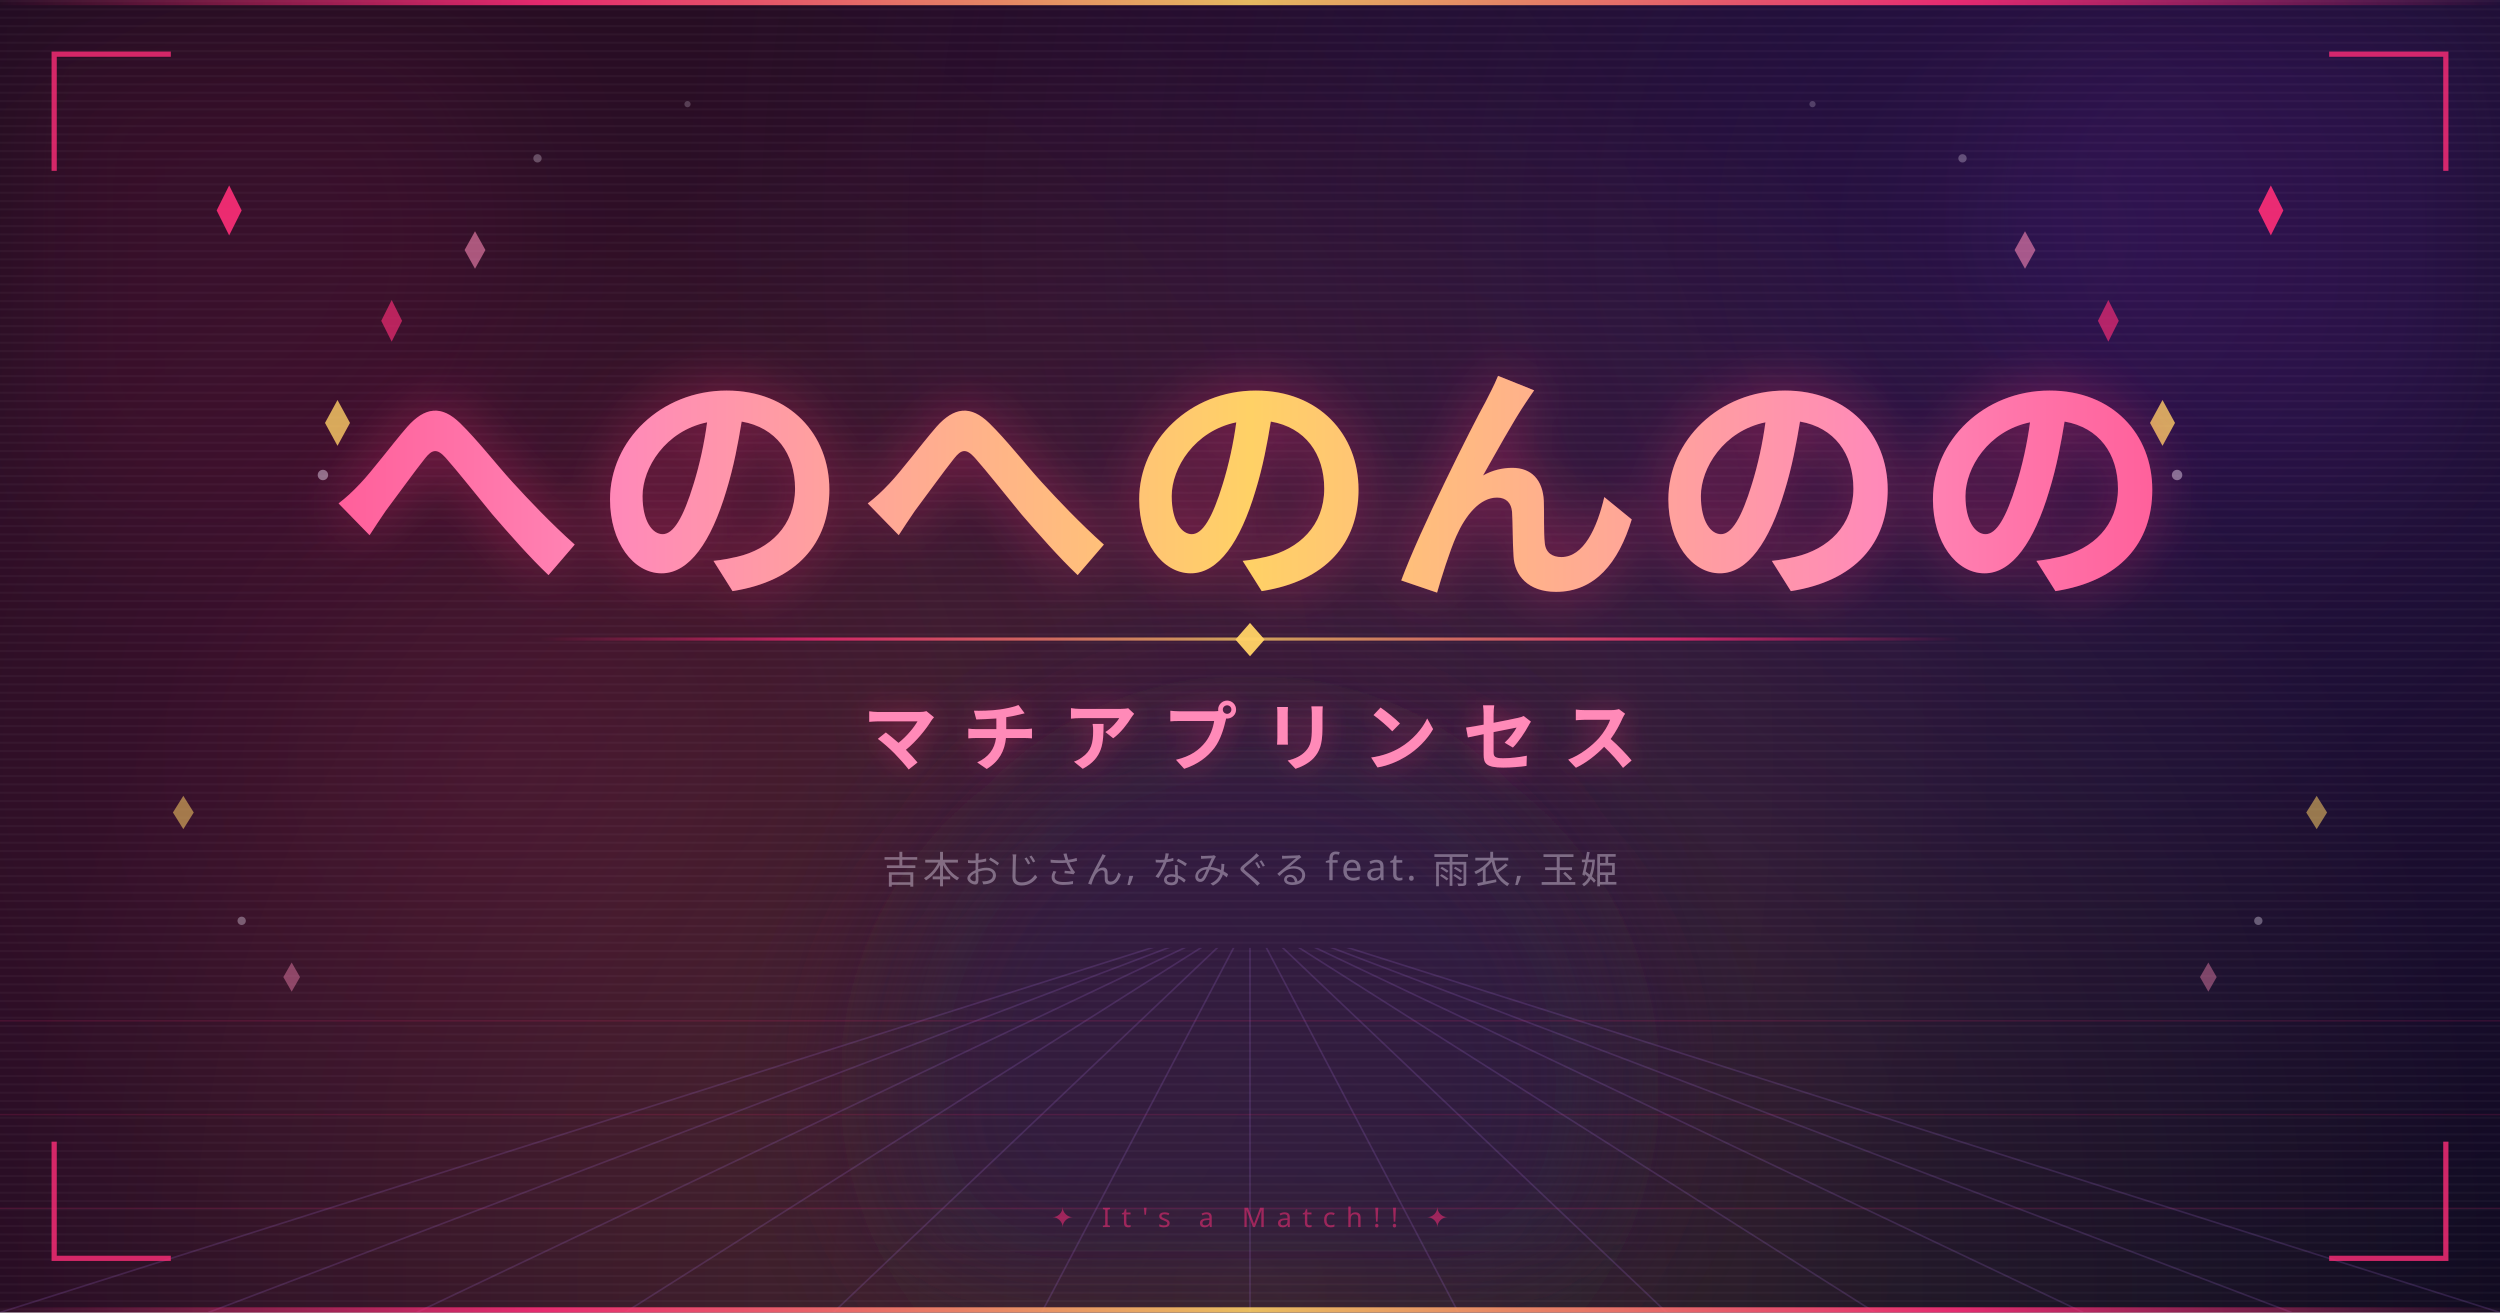
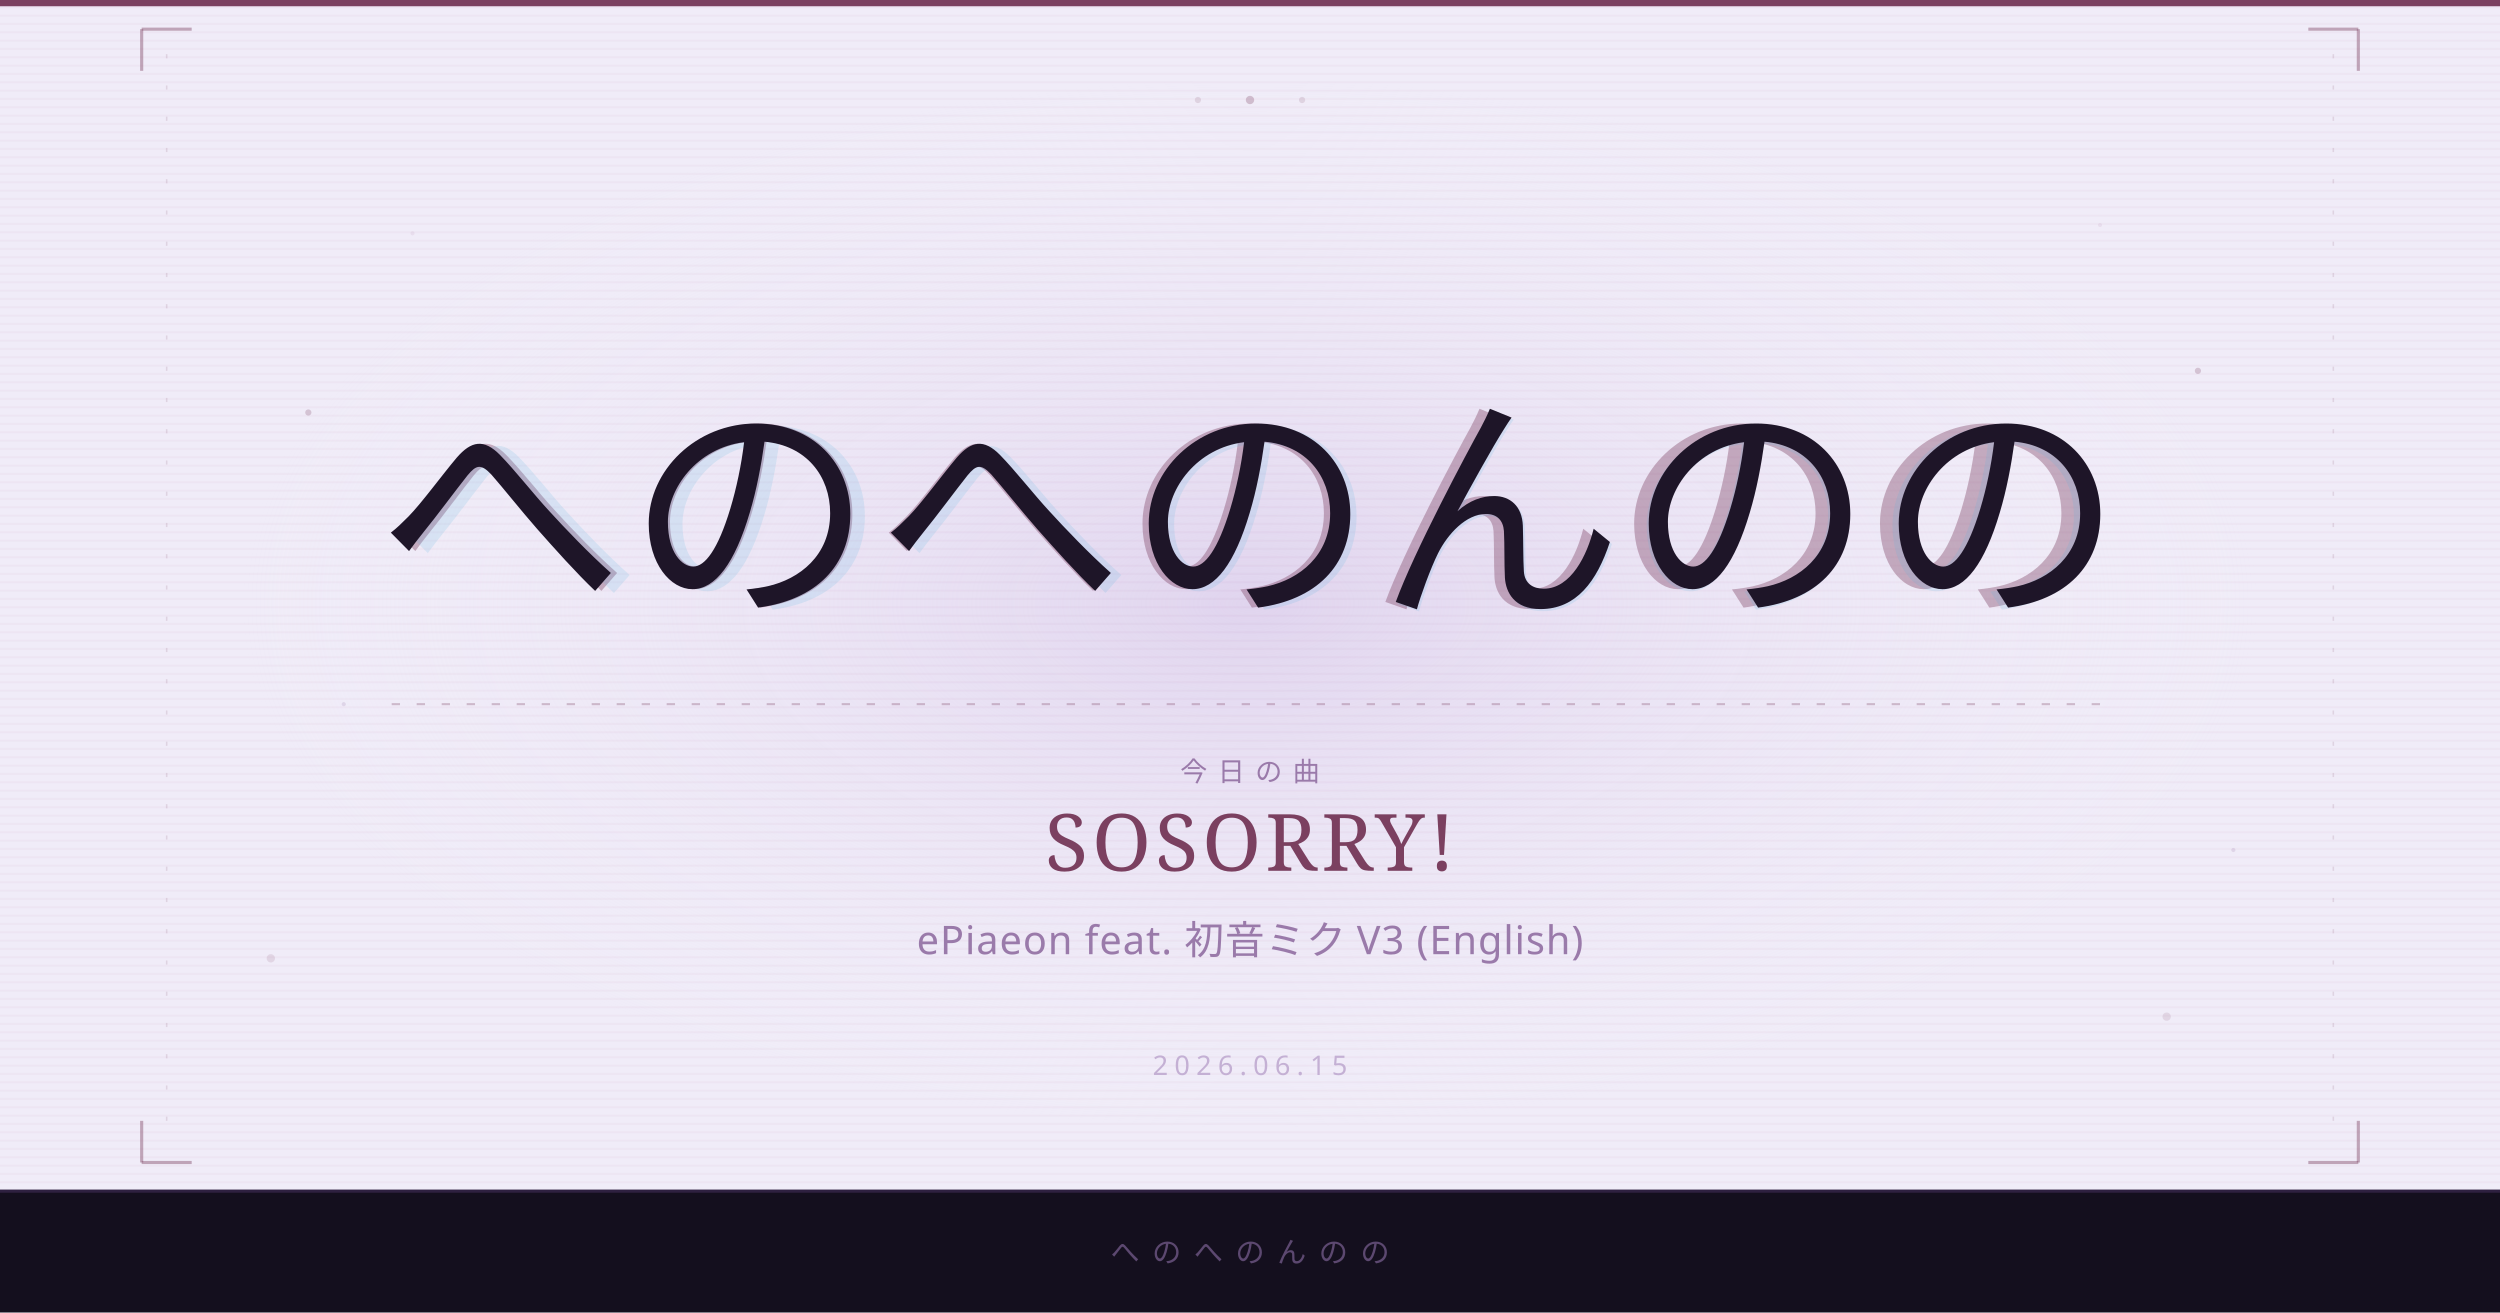
<svg xmlns="http://www.w3.org/2000/svg" width="1200" height="630" viewBox="0 0 1200 630">
  <defs>
-     <radialGradient id="rg1" gradientUnits="userSpaceOnUse" cx="240" cy="365" r="720">
-       <stop offset="0%" stop-color="#ff2d78" stop-opacity="0.22" />
-       <stop offset="100%" stop-color="#ff2d78" stop-opacity="0" />
+     <pattern id="scan" x="0" y="0" width="1200" height="4" patternUnits="userSpaceOnUse">
+       <rect x="0" y="3" width="1200" height="1" fill="#9a648c" opacity="0.045" />
+     </pattern>
+     <radialGradient id="centerGlow" cx="50%" cy="46%" r="40%">
+       <stop offset="0%" stop-color="#e0d4ee" />
+       <stop offset="100%" stop-color="#f0ecf8" stop-opacity="0" />
    </radialGradient>
-     <radialGradient id="rg2" gradientUnits="userSpaceOnUse" cx="984" cy="113" r="660">
-       <stop offset="0%" stop-color="#9333ea" stop-opacity="0.22" />
-       <stop offset="100%" stop-color="#9333ea" stop-opacity="0" />
-     </radialGradient>
-     <radialGradient id="rg3" gradientUnits="userSpaceOnUse" cx="600" cy="620" r="600">
-       <stop offset="0%" stop-color="#ffd166" stop-opacity="0.14" />
-       <stop offset="100%" stop-color="#ffd166" stop-opacity="0" />
-     </radialGradient>
-     <linearGradient id="lg-title" gradientUnits="userSpaceOnUse" x1="0" y1="0" x2="1200" y2="0">
-       <stop offset="0%" stop-color="#ff2d78" />
-       <stop offset="25%" stop-color="#ff8ab8" />
-       <stop offset="50%" stop-color="#ffd166" />
-       <stop offset="75%" stop-color="#ff8ab8" />
-       <stop offset="100%" stop-color="#ff2d78" />
-     </linearGradient>
-     <linearGradient id="lg-hr" x1="0%" y1="0%" x2="100%" y2="0%">
-       <stop offset="0%" stop-color="#ff2d78" stop-opacity="0" />
-       <stop offset="20%" stop-color="#ff2d78" />
-       <stop offset="50%" stop-color="#ffd166" />
-       <stop offset="80%" stop-color="#ff2d78" />
-       <stop offset="100%" stop-color="#ff2d78" stop-opacity="0" />
-     </linearGradient>
-     <linearGradient id="lg-edge" x1="0%" y1="0%" x2="100%" y2="0%">
-       <stop offset="0%" stop-color="#ff2d78" stop-opacity="0" />
-       <stop offset="22%" stop-color="#ff2d78" stop-opacity="0.88" />
-       <stop offset="50%" stop-color="#ffd166" stop-opacity="0.88" />
-       <stop offset="78%" stop-color="#ff2d78" stop-opacity="0.88" />
-       <stop offset="100%" stop-color="#ff2d78" stop-opacity="0" />
-     </linearGradient>
-     <filter id="f-glow-title" x="-25%" y="-55%" width="150%" height="210%">
-       <feGaussianBlur stdDeviation="14" result="b" />
-       <feMerge>
-         <feMergeNode in="b" />
-         <feMergeNode in="SourceGraphic" />
-       </feMerge>
-     </filter>
-     <filter id="f-glow-sub" x="-20%" y="-70%" width="140%" height="240%">
-       <feGaussianBlur stdDeviation="7" result="b" />
-       <feMerge>
-         <feMergeNode in="b" />
-         <feMergeNode in="SourceGraphic" />
-       </feMerge>
-     </filter>
-     <filter id="f-blob" x="-100%" y="-100%" width="300%" height="300%">
-       <feGaussianBlur stdDeviation="36" />
-     </filter>
-     <pattern id="scanlines" x="0" y="0" width="1200" height="4" patternUnits="userSpaceOnUse">
-       <rect x="0" y="0" width="1200" height="1" fill="#f7ecff" />
-     </pattern>
-     <clipPath id="cp-grid">
-       <rect x="0" y="455" width="1200" height="175" />
-     </clipPath>
  </defs>
-   <rect width="1200" height="630" fill="#0c0919" />
-   <rect width="1200" height="630" fill="url(#rg1)" />
-   <rect width="1200" height="630" fill="url(#rg2)" />
-   <rect width="1200" height="630" fill="url(#rg3)" />
-   <circle cx="95" cy="115" r="150" fill="#ff2d78" opacity="0.055" filter="url(#f-blob)" />
-   <circle cx="1105" cy="100" r="140" fill="#9333ea" opacity="0.07" filter="url(#f-blob)" />
-   <circle cx="600" cy="520" r="180" fill="#251248" opacity="0.55" filter="url(#f-blob)" />
-   <rect width="1200" height="630" fill="url(#scanlines)" opacity="0.033" />
-   <g clip-path="url(#cp-grid)">
-     <g stroke="#9966cc" stroke-width="0.8" opacity="0.22">
-       <line x1="600" y1="440" x2="0" y2="630" />
-       <line x1="600" y1="440" x2="100" y2="630" />
-       <line x1="600" y1="440" x2="200" y2="630" />
-       <line x1="600" y1="440" x2="300" y2="630" />
-       <line x1="600" y1="440" x2="400" y2="630" />
-       <line x1="600" y1="440" x2="500" y2="630" />
-       <line x1="600" y1="440" x2="600" y2="630" />
-       <line x1="600" y1="440" x2="700" y2="630" />
-       <line x1="600" y1="440" x2="800" y2="630" />
-       <line x1="600" y1="440" x2="900" y2="630" />
-       <line x1="600" y1="440" x2="1000" y2="630" />
-       <line x1="600" y1="440" x2="1100" y2="630" />
-       <line x1="600" y1="440" x2="1200" y2="630" />
-     </g>
-     <g stroke="#ff2d78" stroke-width="0.7" opacity="0.14">
-       <line x1="0" y1="490" x2="1200" y2="490" />
-       <line x1="0" y1="535" x2="1200" y2="535" />
-       <line x1="0" y1="580" x2="1200" y2="580" />
-     </g>
-   </g>
-   <rect x="0" y="0" width="1200" height="2.5" fill="url(#lg-edge)" />
-   <rect x="0" y="627.5" width="1200" height="2.5" fill="url(#lg-edge)" />
-   <g stroke="#ff2d78" stroke-width="2.5" fill="none" opacity="0.8">
-     <polyline points="26,82 26,26 82,26" />
-     <polyline points="1174,82 1174,26 1118,26" />
-     <polyline points="26,548 26,604 82,604" />
-     <polyline points="1174,548 1174,604 1118,604" />
-   </g>
-   <g fill="#ff2d78">
-     <polygon points="110,89  116,101 110,113 104,101" opacity="0.90" />
-     <polygon points="1090,89 1096,101 1090,113 1084,101" opacity="0.90" />
-     <polygon points="188,144 193,154 188,164 183,154" opacity="0.64" />
-     <polygon points="1012,144 1017,154 1012,164 1007,154" opacity="0.64" />
-   </g>
-   <g fill="#ffd166">
-     <polygon points="162,192 168,203 162,214 156,203" opacity="0.80" />
-     <polygon points="1038,192 1044,203 1038,214 1032,203" opacity="0.80" />
-     <polygon points="88,382 93,390 88,398 83,390" opacity="0.54" />
-     <polygon points="1112,382 1117,390 1112,398 1107,390" opacity="0.54" />
-   </g>
-   <g fill="#ff8ab8">
-     <polygon points="228,111 233,120 228,129 223,120" opacity="0.58" />
-     <polygon points="972,111 977,120 972,129 967,120" opacity="0.58" />
-     <polygon points="140,462 144,469 140,476 136,469" opacity="0.42" />
-     <polygon points="1060,462 1064,469 1060,476 1056,469" opacity="0.42" />
-   </g>
-   <g fill="#f7ecff">
-     <circle cx="155" cy="228" r="2.5" opacity="0.44" />
-     <circle cx="1045" cy="228" r="2.5" opacity="0.44" />
-     <circle cx="116" cy="442" r="2" opacity="0.34" />
-     <circle cx="1084" cy="442" r="2" opacity="0.34" />
-     <circle cx="258" cy="76" r="2" opacity="0.28" />
-     <circle cx="942" cy="76" r="2" opacity="0.28" />
-     <circle cx="330" cy="50" r="1.5" opacity="0.22" />
-     <circle cx="870" cy="50" r="1.5" opacity="0.22" />
-   </g>
-   <text x="600" y="278" text-anchor="middle" font-family="sans-serif" font-size="122" font-weight="bold" fill="#ff2d78" opacity="0.38" letter-spacing="5" filter="url(#f-glow-title)">へのへのんのの</text>
-   <text x="600" y="278" text-anchor="middle" font-family="sans-serif" font-size="122" font-weight="bold" fill="url(#lg-title)" letter-spacing="5">へのへのんのの</text>
-   <rect x="260" y="306" width="680" height="1.5" fill="url(#lg-hr)" opacity="0.75" />
-   <polygon points="600,299 607,307 600,315 593,307" fill="#ffd166" opacity="0.96" />
-   <text x="600" y="367" text-anchor="middle" font-family="sans-serif" font-size="36" font-weight="bold" fill="#ff2d78" opacity="0.36" letter-spacing="12" filter="url(#f-glow-sub)">マチアプリンセス</text>
-   <text x="600" y="367" text-anchor="middle" font-family="sans-serif" font-size="36" font-weight="bold" fill="#ff8ab8" letter-spacing="12">マチアプリンセス</text>
-   <text x="600" y="424" text-anchor="middle" font-family="sans-serif" font-size="18" fill="#f7ecff" opacity="0.38" letter-spacing="1.5">吉本おじさん, なみぐる feat. 雨衣, 玉姫</text>
-   <text x="600" y="589" text-anchor="middle" font-family="sans-serif" font-size="13" fill="#ff2d78" opacity="0.52" letter-spacing="5">✦  It's a Match!!  ✦</text>
+   <rect width="1200" height="630" fill="#f0ecf8" />
+   <rect width="1200" height="630" fill="url(#centerGlow)" />
+   <rect width="1200" height="630" fill="url(#scan)" />
+   <rect x="0" y="0" width="1200" height="3" fill="#7b4060" />
+   <rect x="0" y="572" width="1200" height="58" fill="#140f1e" />
+   <rect x="0" y="571" width="1200" height="1.5" fill="#2e2040" />
+   <path d="M68 14 V34" stroke="#7b4060" stroke-width="1.5" fill="none" opacity="0.42" />
+   <path d="M68 14 H92" stroke="#7b4060" stroke-width="1.5" fill="none" opacity="0.42" />
+   <path d="M1132 14 V34" stroke="#7b4060" stroke-width="1.5" fill="none" opacity="0.42" />
+   <path d="M1108 14 H1132" stroke="#7b4060" stroke-width="1.5" fill="none" opacity="0.42" />
+   <path d="M68 558 V538" stroke="#7b4060" stroke-width="1.5" fill="none" opacity="0.42" />
+   <path d="M68 558 H92" stroke="#7b4060" stroke-width="1.5" fill="none" opacity="0.42" />
+   <path d="M1132 558 V538" stroke="#7b4060" stroke-width="1.5" fill="none" opacity="0.42" />
+   <path d="M1108 558 H1132" stroke="#7b4060" stroke-width="1.5" fill="none" opacity="0.42" />
+   <line x1="80" y1="26" x2="80" y2="544" stroke="#7b4060" stroke-width="0.75" stroke-dasharray="2,13" opacity="0.15" />
+   <line x1="1120" y1="26" x2="1120" y2="544" stroke="#7b4060" stroke-width="0.75" stroke-dasharray="2,13" opacity="0.15" />
+   <circle cx="148" cy="198" r="1.5" fill="#7b4060" opacity="0.24" />
+   <circle cx="165" cy="338" r="1" fill="#9a7aaa" opacity="0.2" />
+   <circle cx="130" cy="460" r="2" fill="#7b4060" opacity="0.13" />
+   <circle cx="198" cy="112" r="1" fill="#c4a0c0" opacity="0.18" />
+   <circle cx="1055" cy="178" r="1.5" fill="#7b4060" opacity="0.24" />
+   <circle cx="1072" cy="408" r="1" fill="#9a7aaa" opacity="0.2" />
+   <circle cx="1040" cy="488" r="2" fill="#7b4060" opacity="0.13" />
+   <circle cx="1008" cy="108" r="1" fill="#c4a0c0" opacity="0.18" />
+   <circle cx="600" cy="48" r="2" fill="#7b4060" opacity="0.28" />
+   <circle cx="575" cy="48" r="1.5" fill="#7b4060" opacity="0.15" />
+   <circle cx="625" cy="48" r="1.5" fill="#7b4060" opacity="0.15" />
+   <text x="600" y="288" text-anchor="middle" font-family="serif" font-size="118" fill="#7b4060" opacity="0.38" transform="translate(-3,0)">へのへのんのの</text>
+   <text x="600" y="288" text-anchor="middle" font-family="serif" font-size="118" fill="#50b4dc" opacity="0.16" transform="translate(3,1)">へのへのんのの</text>
+   <text x="600" y="288" text-anchor="middle" font-family="serif" font-size="118" fill="#1e1528" letter-spacing="2">へのへのんのの</text>
+   <line x1="188" y1="338" x2="1012" y2="338" stroke="#7b4060" stroke-width="1" stroke-dasharray="4,8" opacity="0.3" />
+   <text x="600" y="375" text-anchor="middle" font-family="sans-serif" font-size="13" fill="#9a7aaa" letter-spacing="5">今日の曲</text>
+   <text x="600" y="418" text-anchor="middle" font-family="serif" font-size="38" fill="#7b4060" letter-spacing="2">SOSORRY!</text>
+   <text x="600" y="458" text-anchor="middle" font-family="sans-serif" font-size="19" fill="#9a7aaa" letter-spacing="0.5">ePiaeon feat. 初音ミク V3 (English)</text>
+   <text x="600" y="516" text-anchor="middle" font-family="sans-serif" font-size="13" fill="#c4b0d4" letter-spacing="3">2026.06.15</text>
+   <text x="600" y="606" text-anchor="middle" font-family="sans-serif" font-size="14" fill="#5c4870" letter-spacing="6">へのへのんのの</text>
</svg>
